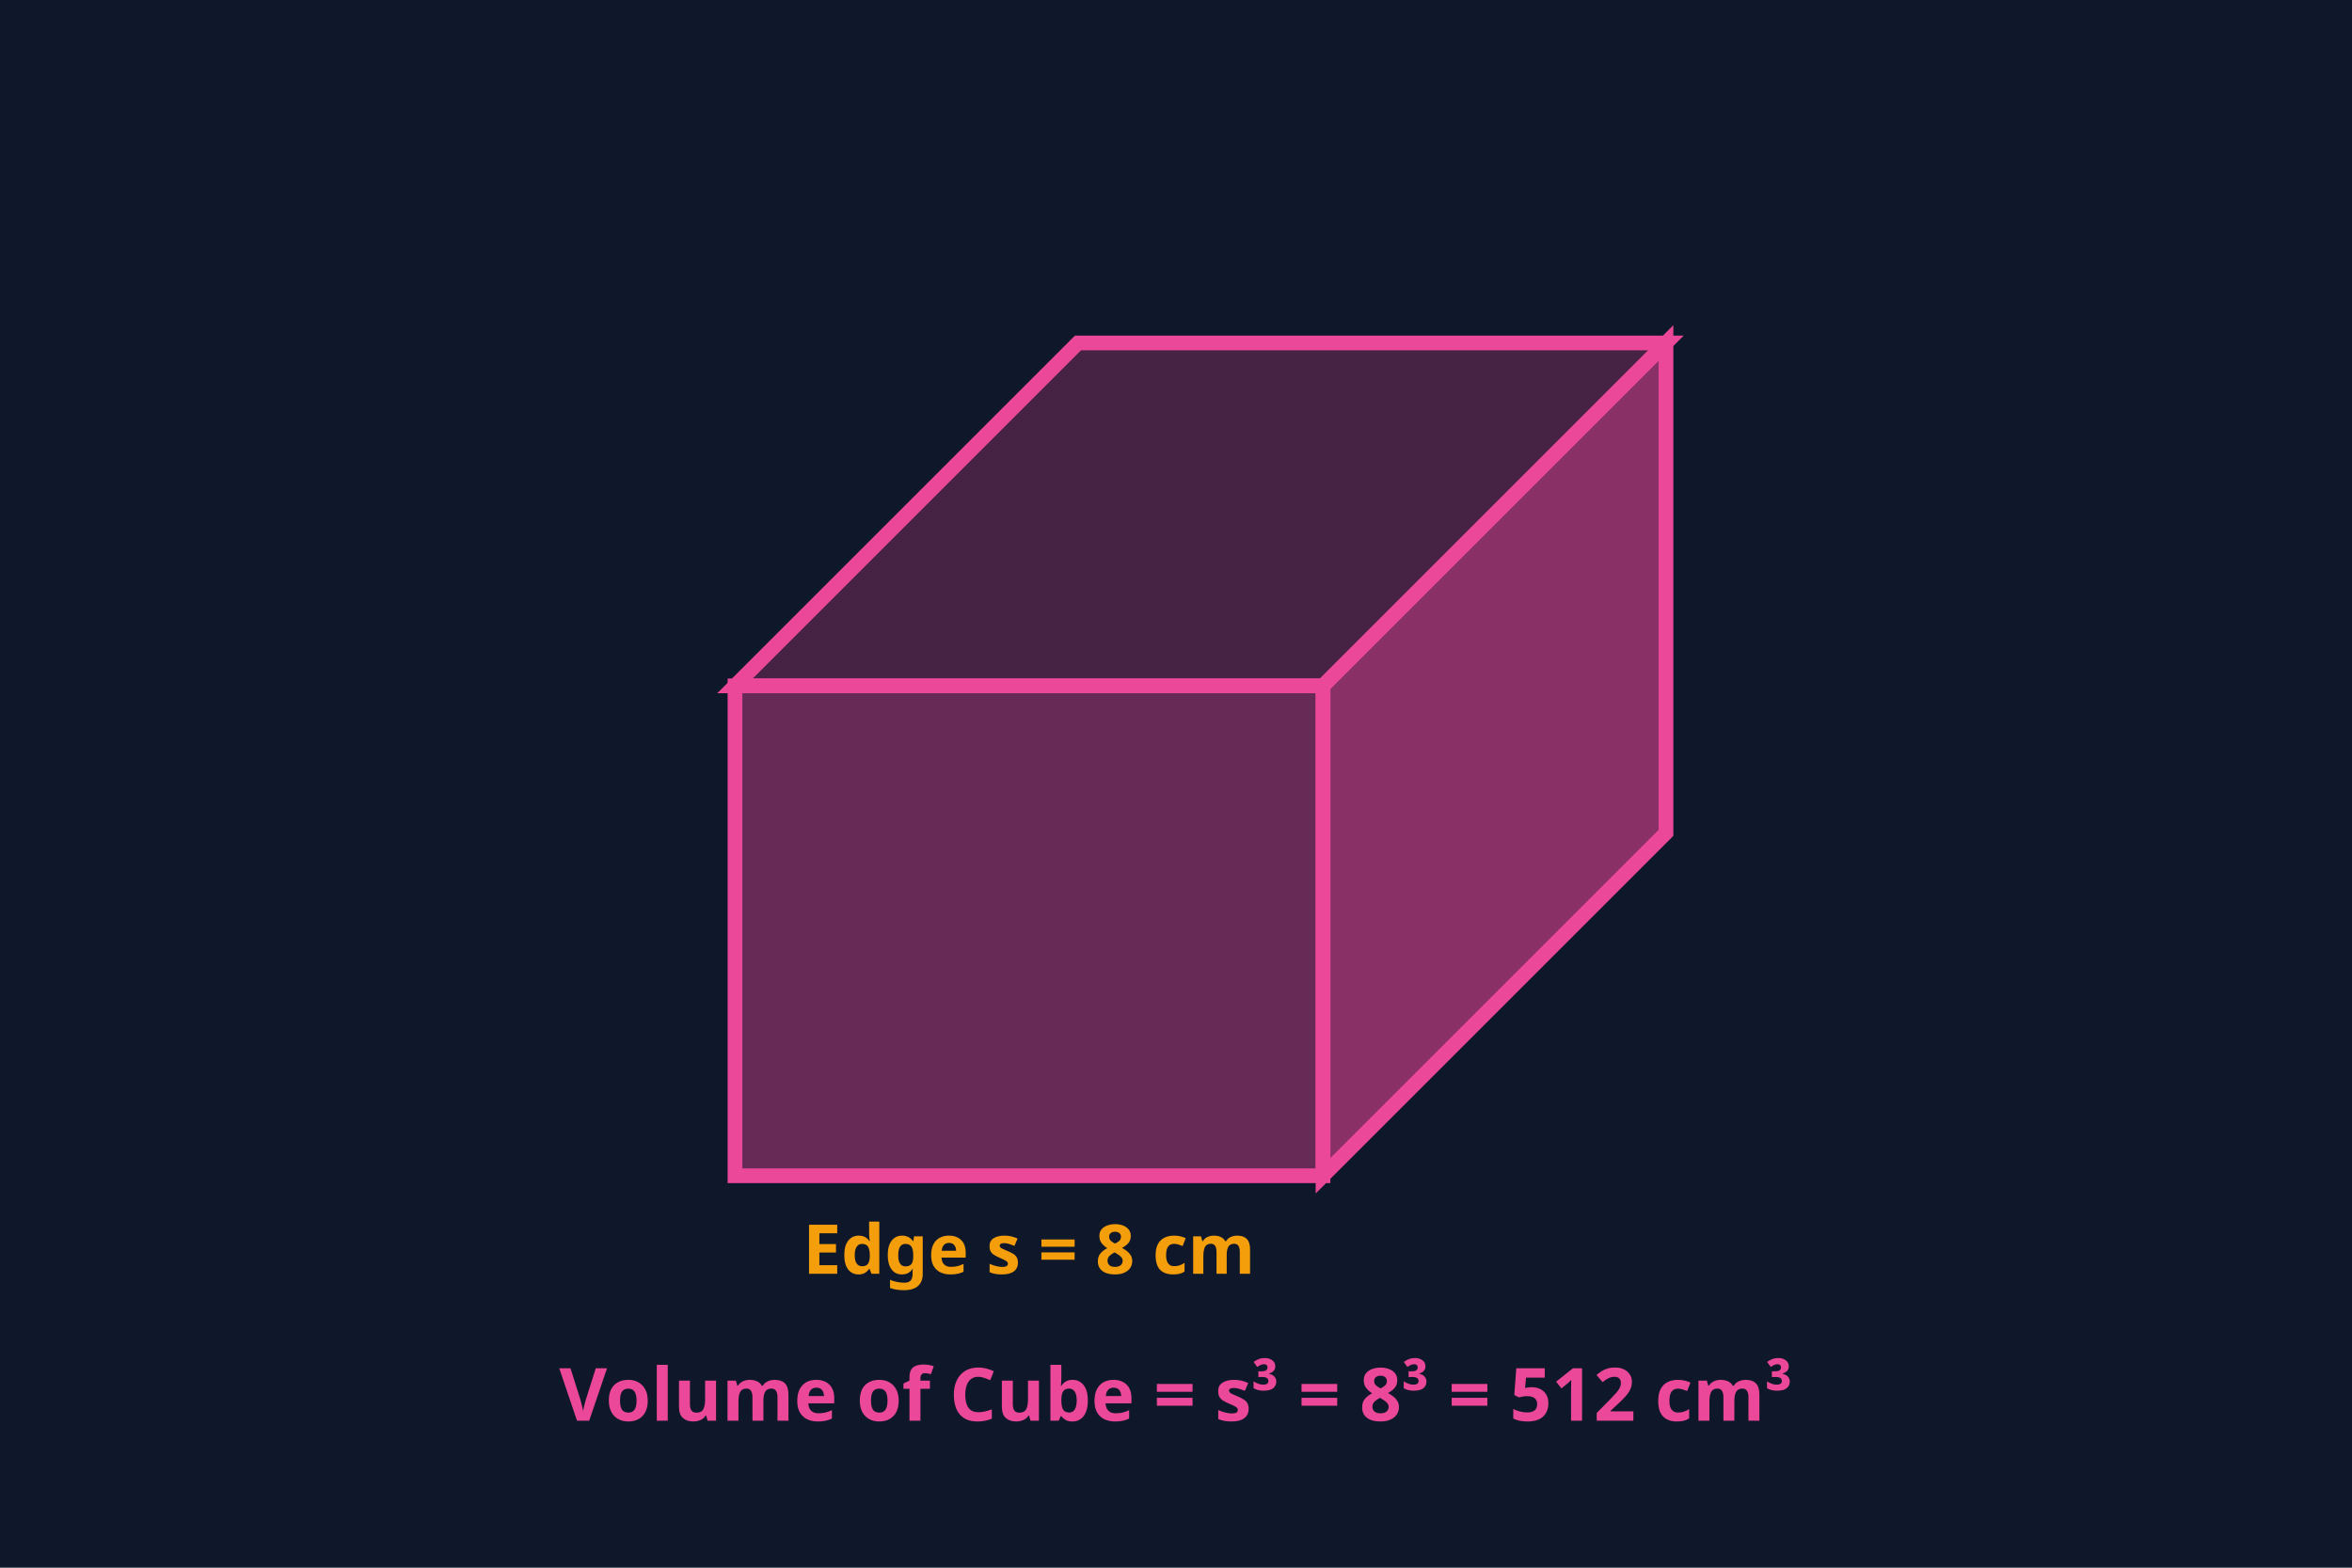
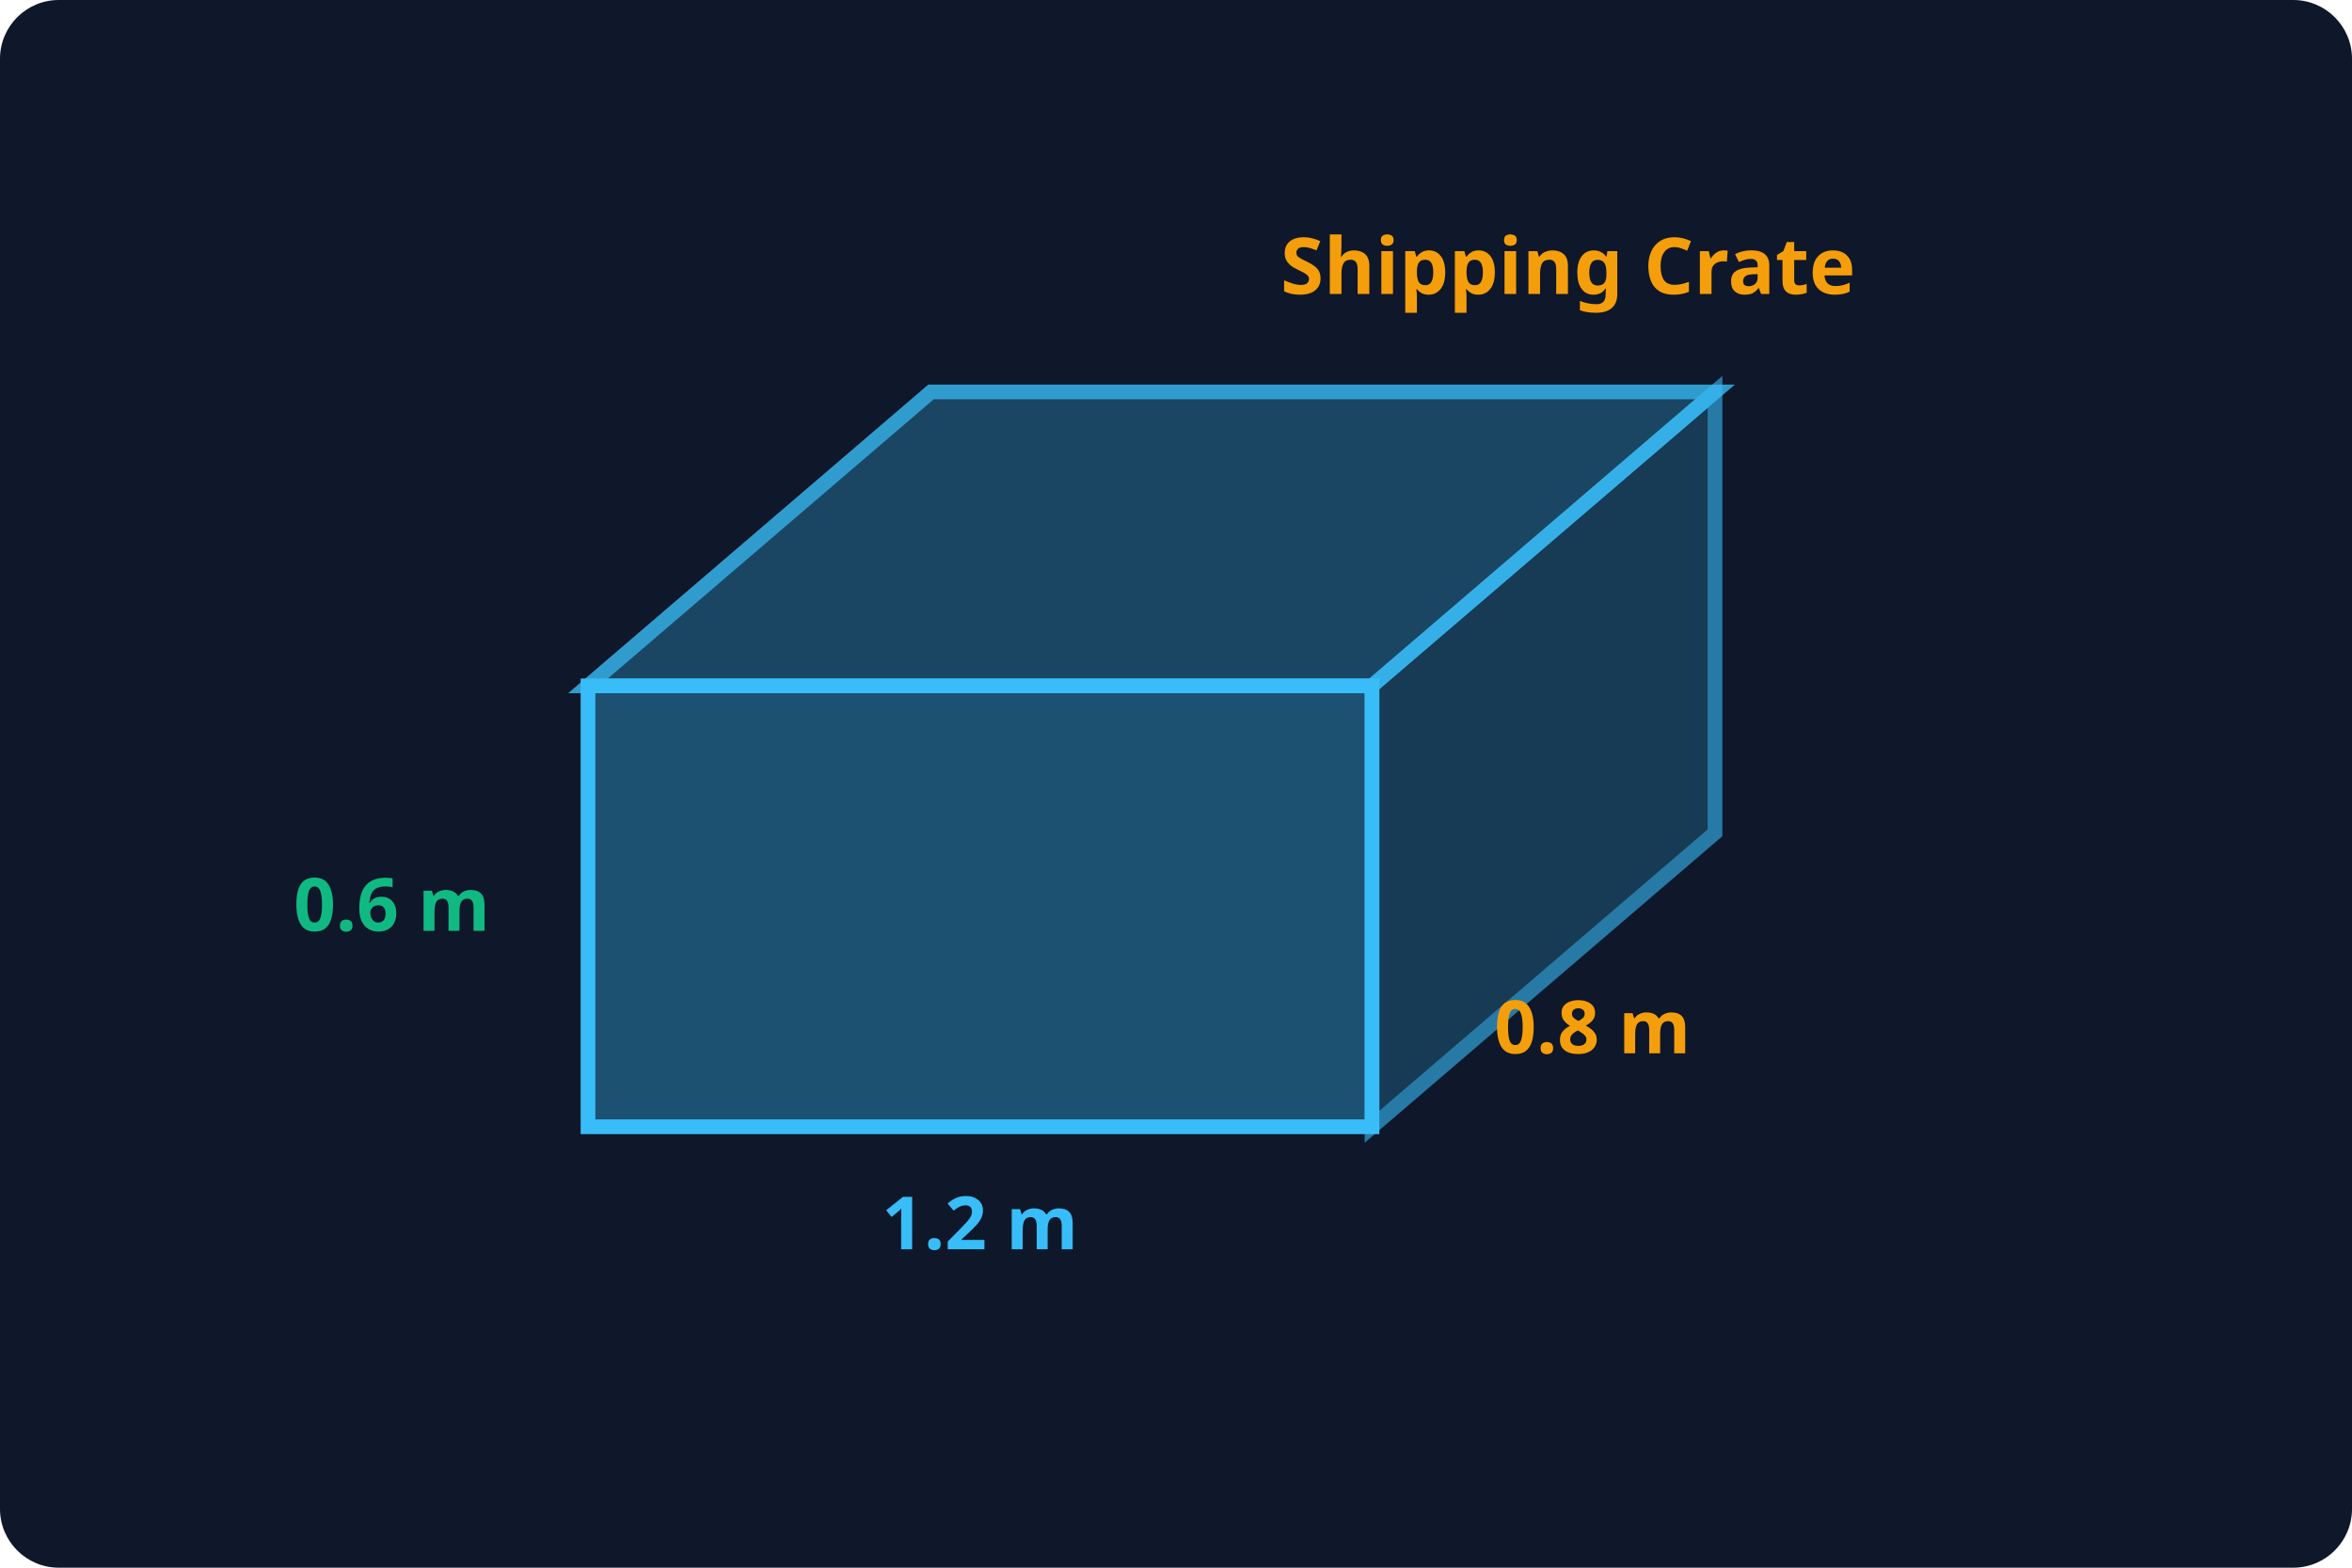
<svg xmlns="http://www.w3.org/2000/svg" width="480" height="320" viewBox="0 0 480 320">
  <defs>
    <marker id="arrow" viewBox="0 0 10 10" refX="5" refY="5" markerWidth="6" markerHeight="6" orient="auto-start-reverse">
      <path d="M 0 0 L 10 5 L 0 10 z" fill="#f59e0b" />
    </marker>
  </defs>
-   <rect width="100%" height="100%" fill="#0f172a" />
-   <g transform="translate(120, 30)">
-     <polygon points="30,110 150,110 150,210 30,210" fill="rgba(236, 72, 153, 0.4)" stroke="#ec4899" stroke-width="3" />
-     <polygon points="30,110 100,40 220,40 150,110" fill="rgba(236, 72, 153, 0.25)" stroke="#ec4899" stroke-width="3" />
-     <polygon points="150,110 220,40 220,140 150,210" fill="rgba(236, 72, 153, 0.55)" stroke="#ec4899" stroke-width="3" />
-     <text x="90" y="230" text-anchor="middle" font-family="sans-serif" font-size="14" fill="#f59e0b" font-weight="bold">Edge s = 8 cm</text>
-     <text x="120" y="260" text-anchor="middle" font-family="sans-serif" font-size="15" fill="#ec4899" font-weight="bold">Volume of Cube = s³ = 8³ = 512 cm³</text>
+   <rect width="100%" height="100%" fill="#0f172a" rx="12" />
+   <g transform="translate(80, 30)">
+     <text x="240" y="30" text-anchor="middle" font-family="sans-serif" font-size="16" fill="#f59e0b" font-weight="bold">Shipping Crate</text>
+     <polygon points="40,110 200,110 200,200 40,200" fill="rgba(56, 189, 248, 0.35)" stroke="#38bdf8" stroke-width="3" />
+     <polygon points="40,110 110,50 270,50 200,110" fill="rgba(56, 189, 248, 0.35)" stroke="#38bdf8" stroke-width="3" opacity="0.8" />
+     <polygon points="200,110 270,50 270,140 200,200" fill="rgba(56, 189, 248, 0.35)" stroke="#38bdf8" stroke-width="3" opacity="0.6" />
+     <text x="120" y="225" text-anchor="middle" font-family="sans-serif" font-size="15" fill="#38bdf8" font-weight="bold">1.2 m</text>
+     <text x="245" y="185" text-anchor="middle" font-family="sans-serif" font-size="15" fill="#f59e0b" font-weight="bold">0.8 m</text>
+     <text x="20" y="160" text-anchor="end" font-family="sans-serif" font-size="15" fill="#10b981" font-weight="bold">0.6 m</text>
  </g>
</svg>
